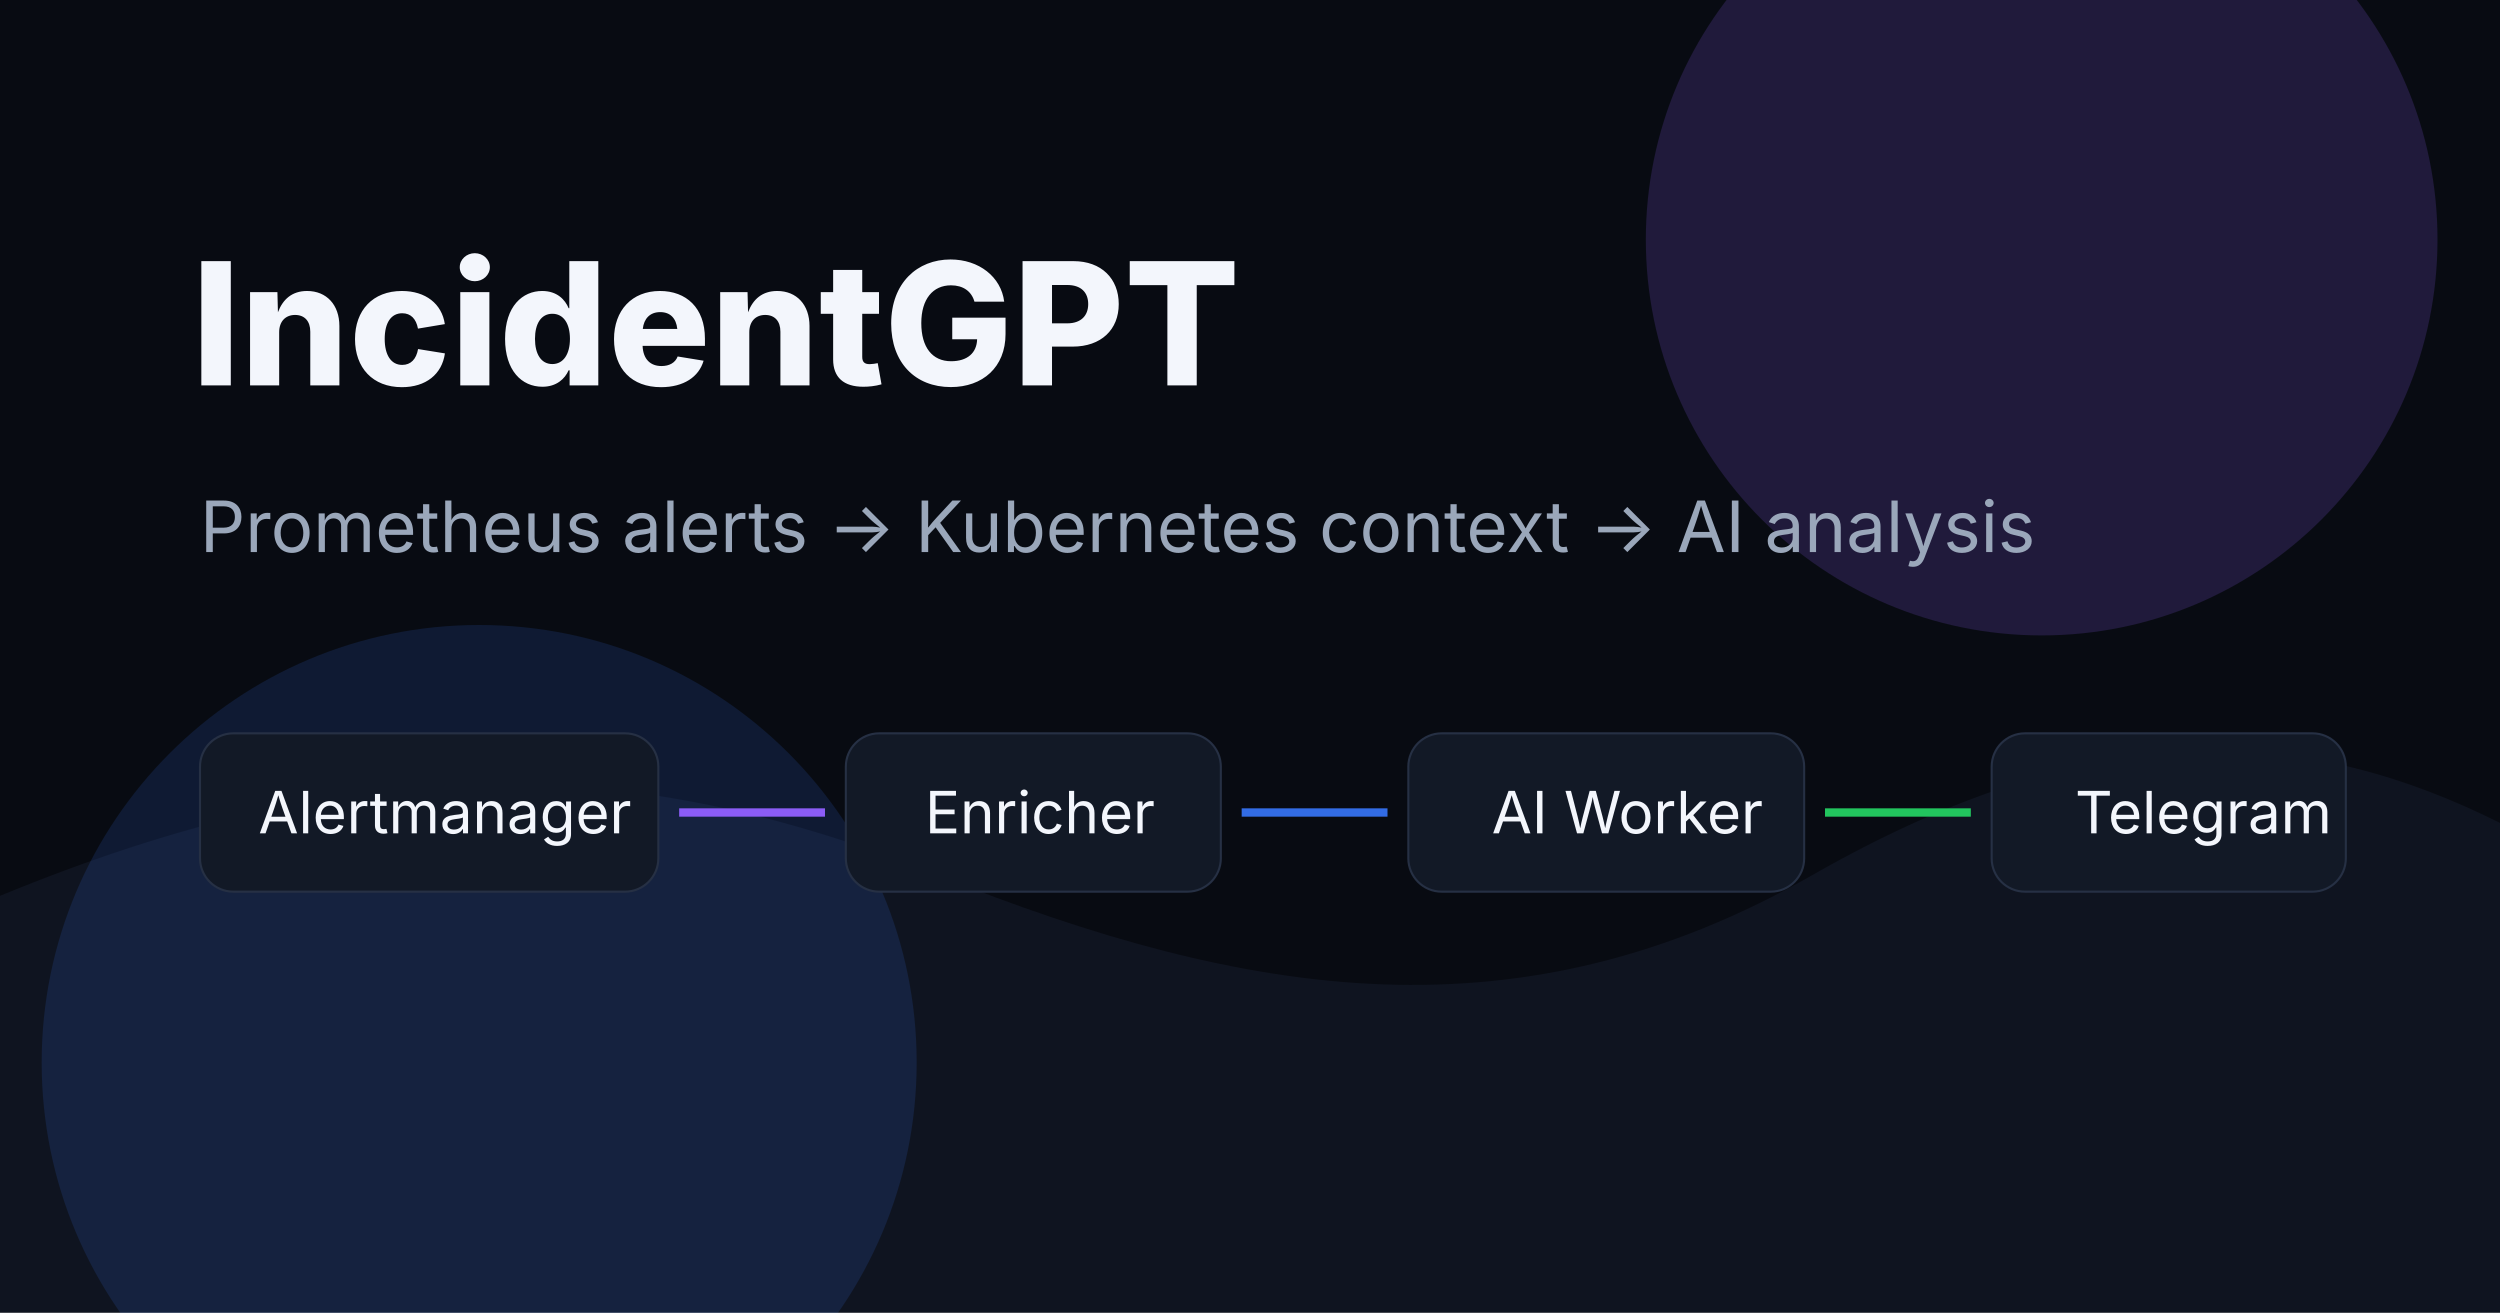
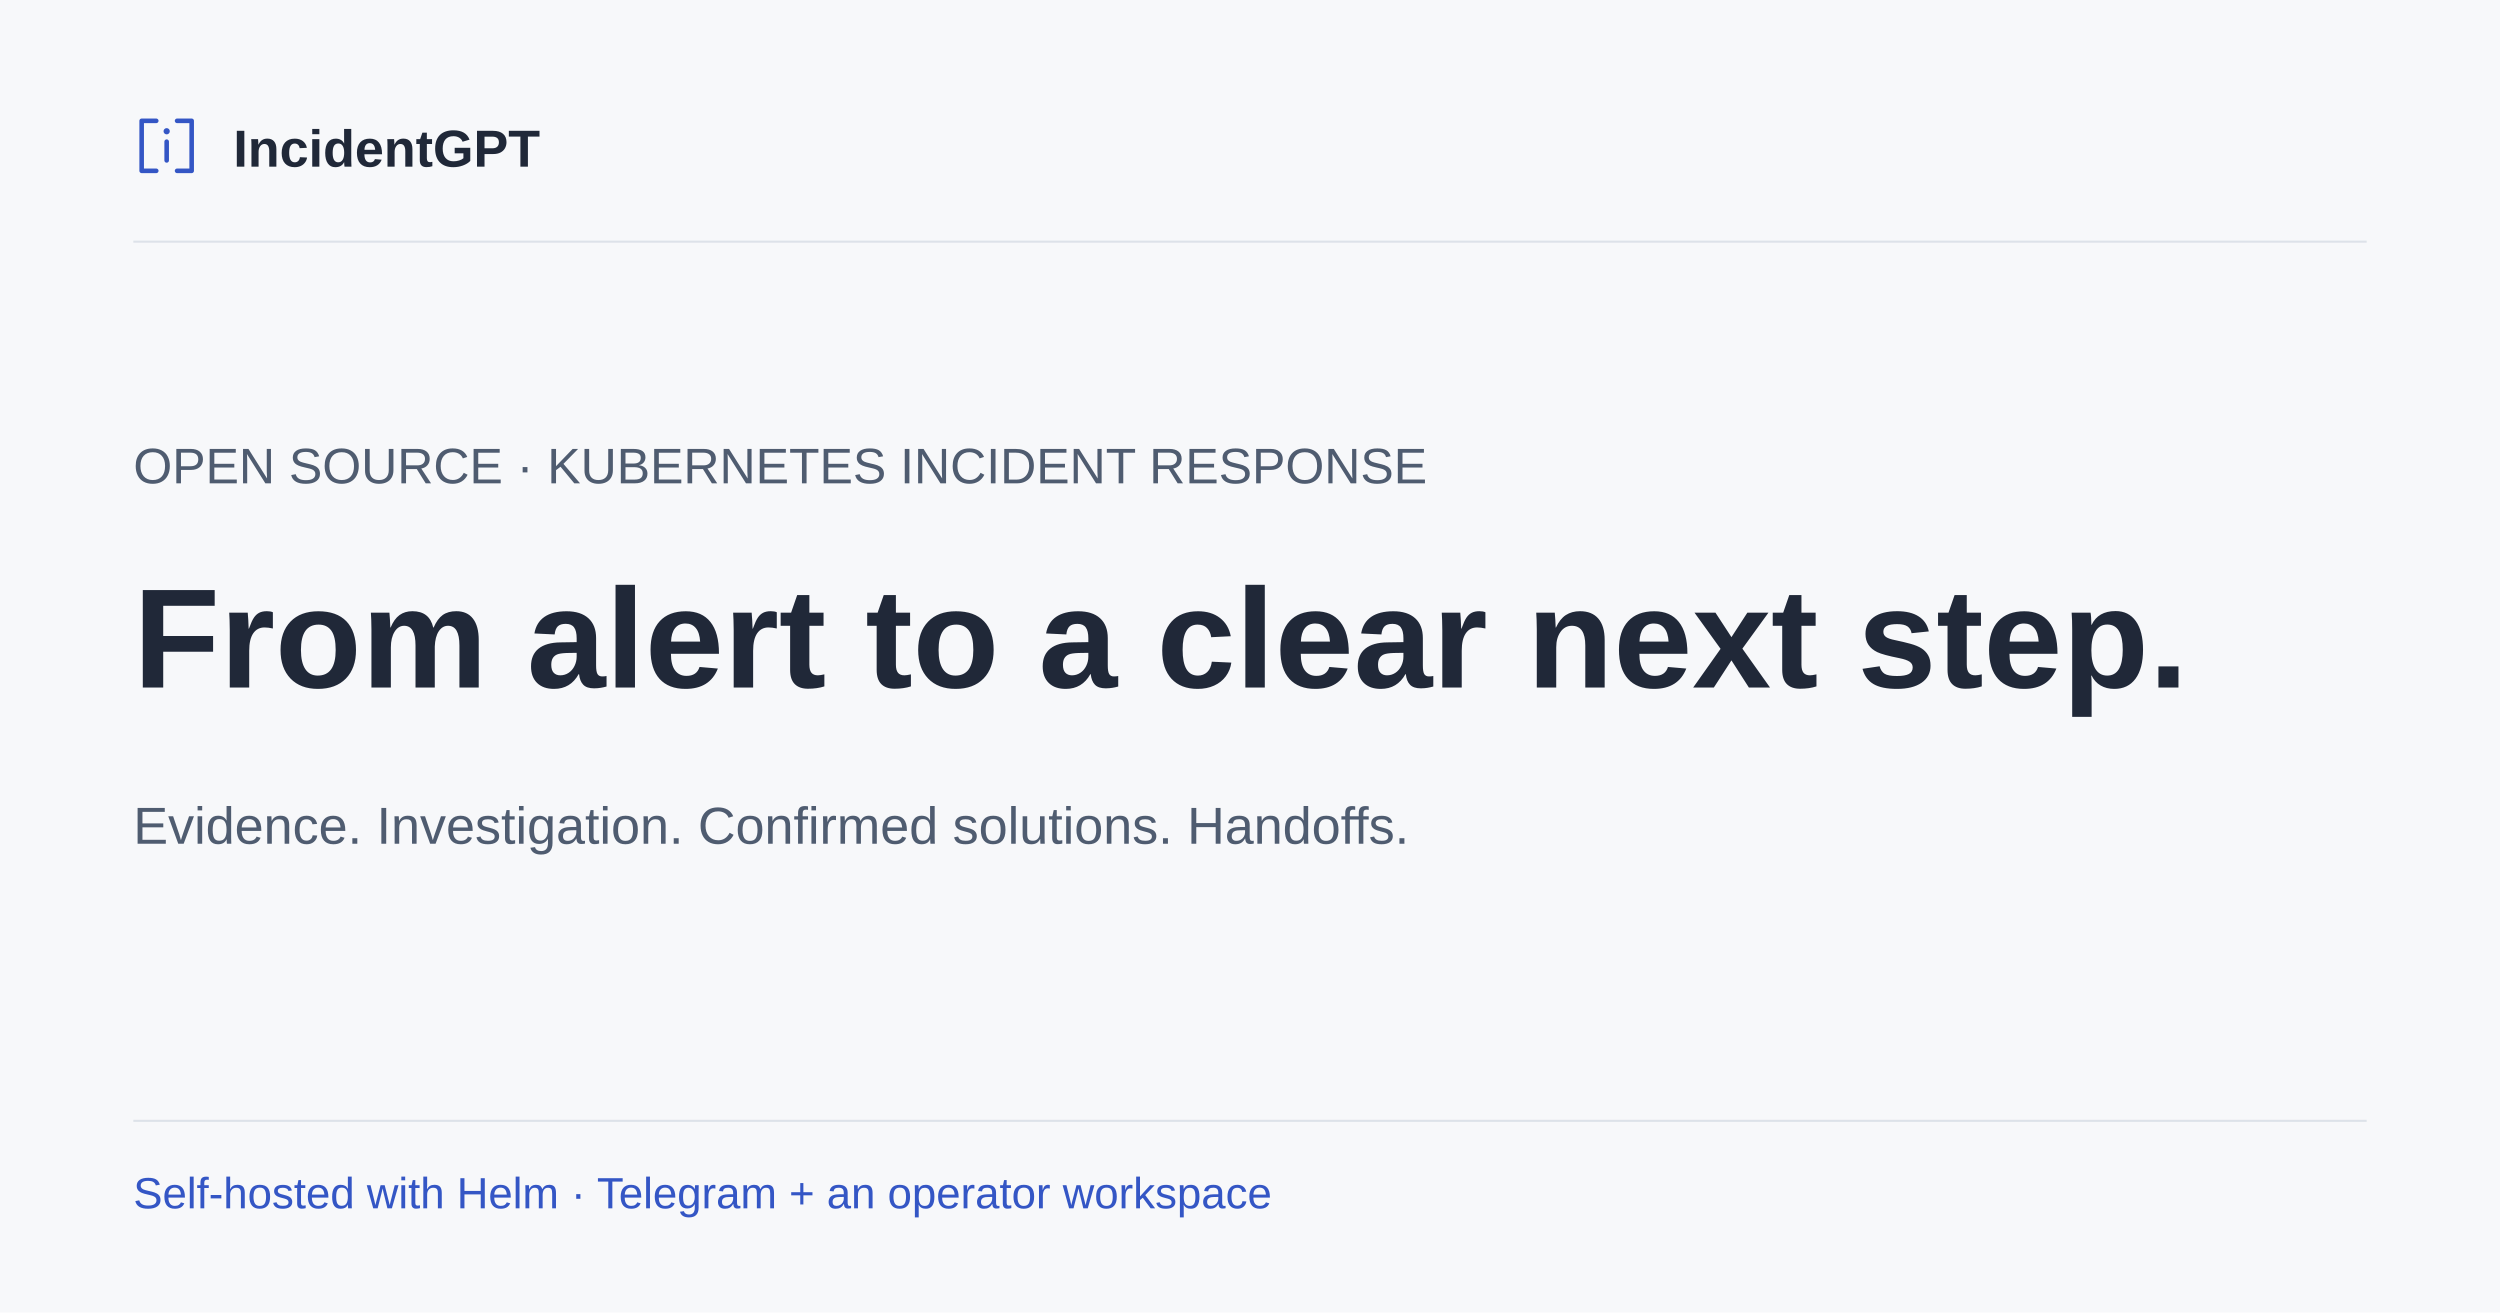
<svg xmlns="http://www.w3.org/2000/svg" width="1200" height="630" viewBox="0 0 1200 630">
-   <rect width="1200" height="630" fill="#080B12" />
-   <path d="M0 430C170 360 300 360 450 420s280 80 420 0 240-70 330-25v235H0Z" fill="#0F1420" />
-   <circle cx="980" cy="115" r="190" fill="#8B5CF6" opacity=".18" />
-   <circle cx="230" cy="510" r="210" fill="#326CE5" opacity=".16" />
-   <text x="92" y="185" fill="#F3F6FC" font-family="Inter, Arial, sans-serif" font-size="82" font-weight="800">IncidentGPT</text>
-   <text x="96" y="265" fill="#9AA7BA" font-family="Inter, Arial, sans-serif" font-size="34">Prometheus alerts → Kubernetes context → AI analysis</text>
-   <g transform="translate(96 352)" font-family="Inter, Arial, sans-serif" font-size="28" fill="#F3F6FC">
-     <rect width="220" height="76" rx="16" fill="#121926" stroke="#263044" />
-     <text x="28" y="48">Alertmanager</text>
-     <path d="M230 38h70" stroke="#8B5CF6" stroke-width="4" />
-     <rect x="310" width="180" height="76" rx="16" fill="#121926" stroke="#263044" />
-     <text x="348" y="48">Enricher</text>
-     <path d="M500 38h70" stroke="#326CE5" stroke-width="4" />
-     <rect x="580" width="190" height="76" rx="16" fill="#121926" stroke="#263044" />
-     <text x="620" y="48">AI Worker</text>
-     <path d="M780 38h70" stroke="#22C55E" stroke-width="4" />
-     <rect x="860" width="170" height="76" rx="16" fill="#121926" stroke="#263044" />
-     <text x="900" y="48">Telegram</text>
+   <rect width="1200" height="630" fill="#f7f8fa" />
+   <path d="M64 116H1136M64 538H1136" stroke="#dde2e9" />
+   <g transform="translate(64 54)">
+     <path d="M11 4H4v24h7M21 4h7v24h-7M16 14v9" fill="none" stroke="#3456c5" stroke-width="2.2" stroke-linecap="round" stroke-linejoin="round" />
+     <circle cx="16" cy="9" r="1.5" fill="#3456c5" />
+   </g>
+   <g font-family="Arial, sans-serif" fill="#202838">
+     <text x="112" y="80" font-size="25" font-weight="600">IncidentGPT</text>
+     <text x="64" y="232" font-size="24" fill="#4f5c70">OPEN SOURCE · KUBERNETES INCIDENT RESPONSE</text>
+     <text x="64" y="330" font-size="68" font-weight="600">From alert to a clear next step.</text>
+     <text x="64" y="405" font-size="25" fill="#4f5c70">Evidence. Investigation. Confirmed solutions. Handoffs.</text>
+     <text x="64" y="580" font-size="21" fill="#3456c5">Self-hosted with Helm · Telegram + an operator workspace</text>
  </g>
</svg>
